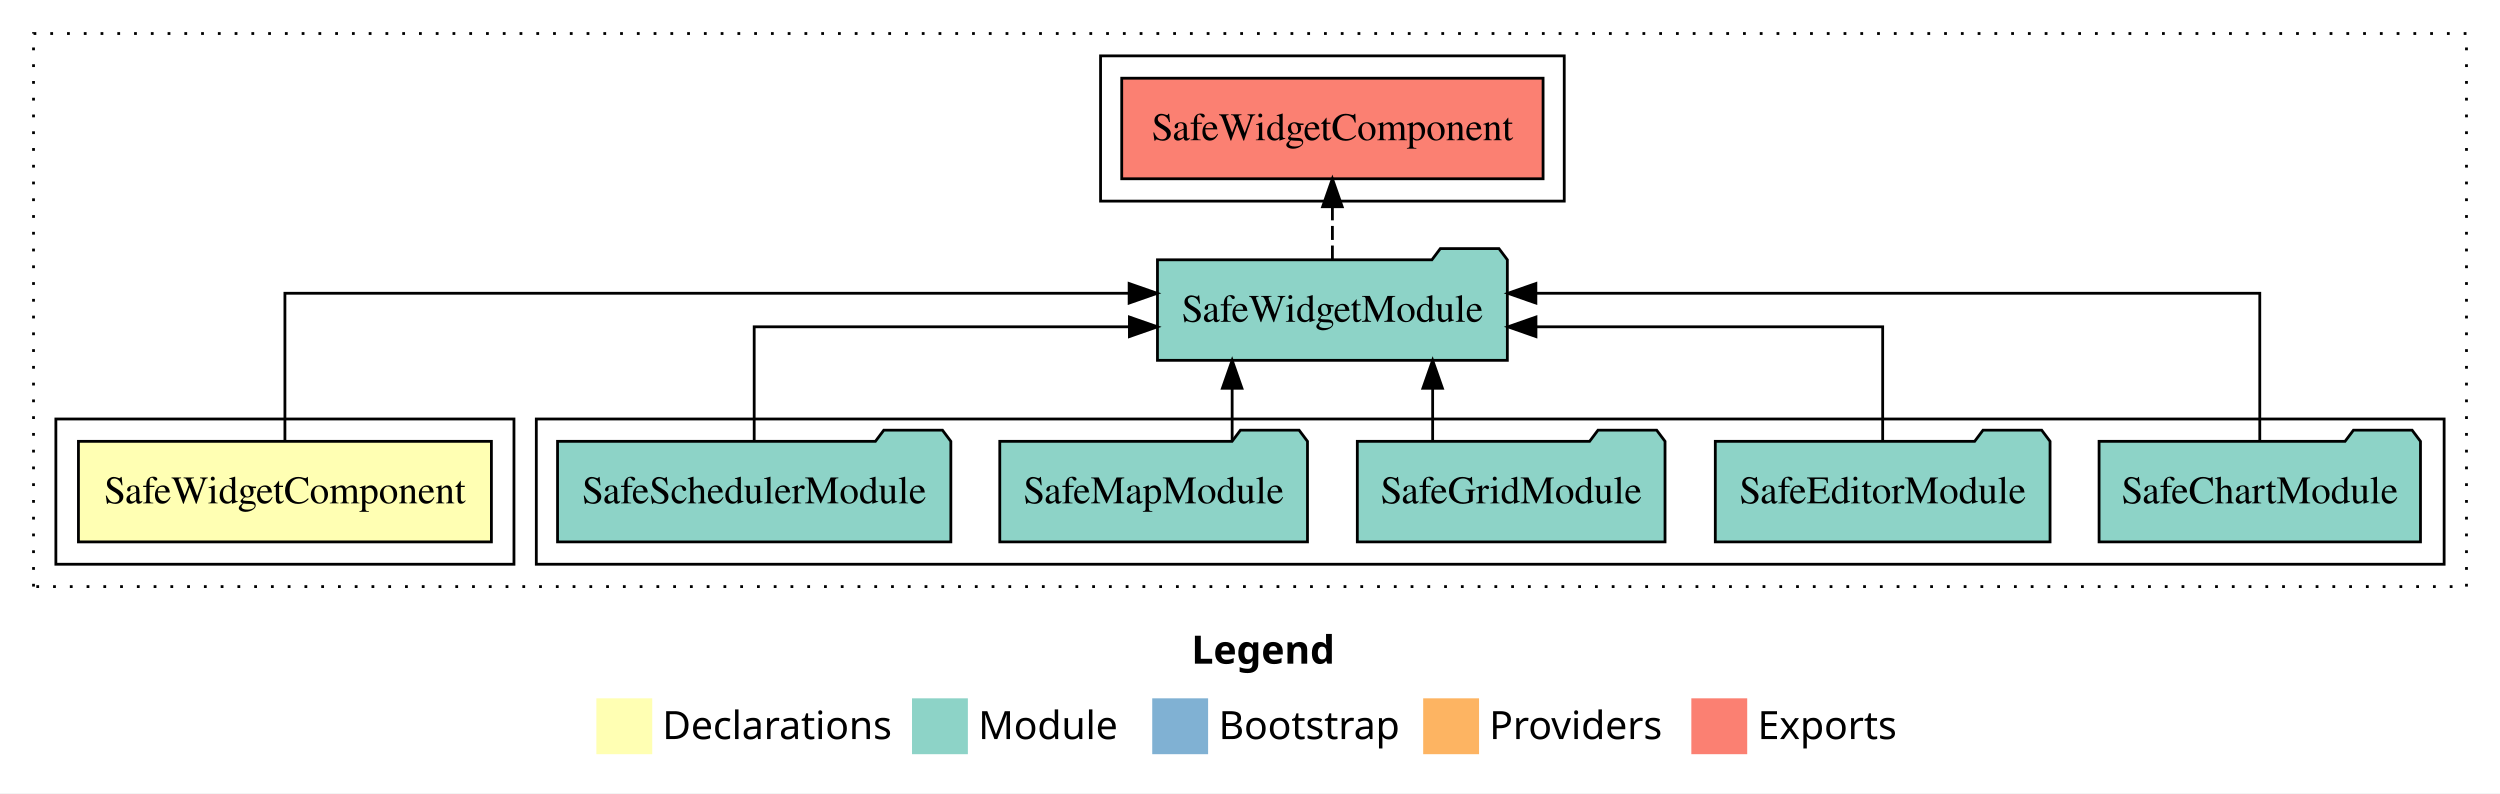
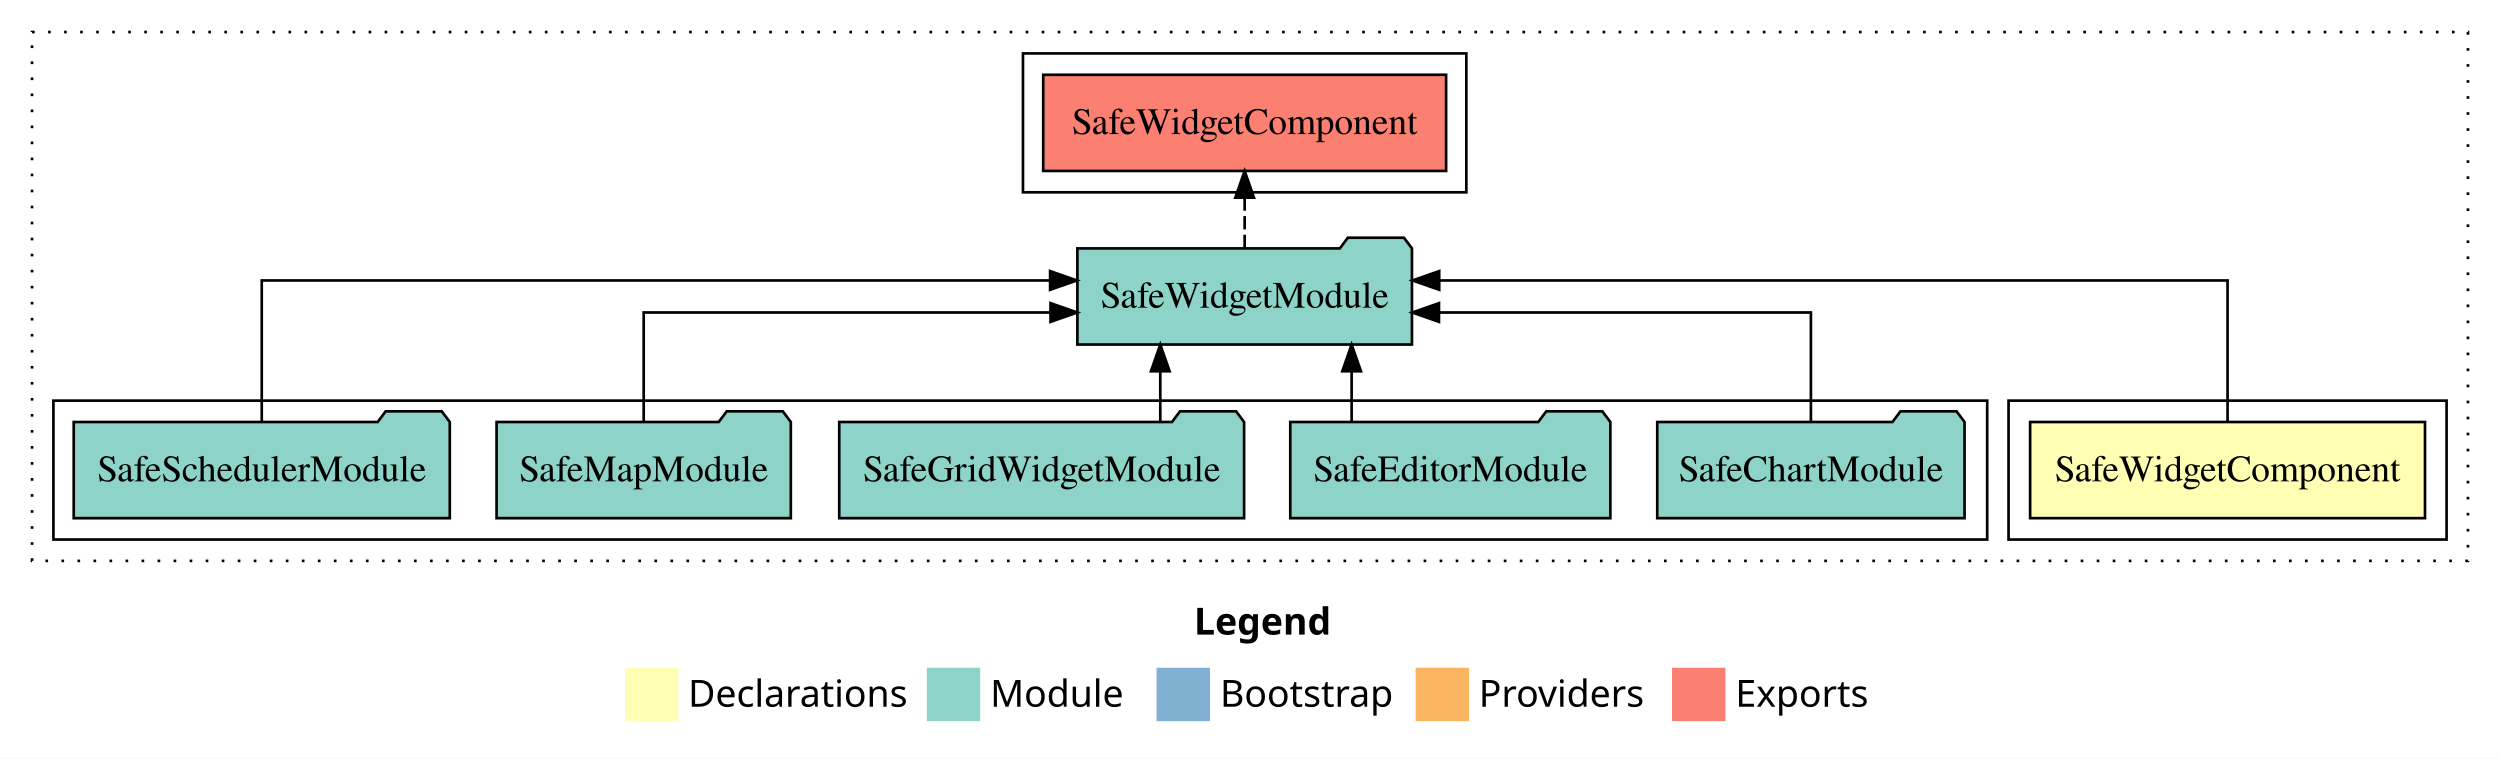
- <svg xmlns="http://www.w3.org/2000/svg" width="895pt" height="284pt" viewBox="0.00 0.00 895.00 284.00">
+ <svg xmlns="http://www.w3.org/2000/svg" width="936pt" height="284pt" viewBox="0.00 0.00 936.00 284.00">
  <g id="graph0" class="graph" transform="scale(1 1) rotate(0) translate(4 280)">
-     <polygon fill="white" stroke="transparent" points="-4,4 -4,-280 891,-280 891,4 -4,4" />
-     <text text-anchor="start" x="422.51" y="-42.4" font-family="sans-serif" font-weight="bold" font-size="14.00">Legend</text>
-     <polygon fill="#ffffb3" stroke="transparent" points="209.5,-10 209.5,-30 229.5,-30 229.5,-10 209.5,-10" />
-     <text text-anchor="start" x="233.13" y="-15.4" font-family="sans-serif" font-size="14.00">  Declarations</text>
-     <polygon fill="#8dd3c7" stroke="transparent" points="322.5,-10 322.5,-30 342.5,-30 342.5,-10 322.5,-10" />
-     <text text-anchor="start" x="346.23" y="-15.4" font-family="sans-serif" font-size="14.00">  Module</text>
-     <polygon fill="#80b1d3" stroke="transparent" points="408.5,-10 408.5,-30 428.5,-30 428.5,-10 408.5,-10" />
-     <text text-anchor="start" x="432.28" y="-15.4" font-family="sans-serif" font-size="14.00">  Bootstrap</text>
-     <polygon fill="#fdb462" stroke="transparent" points="505.5,-10 505.5,-30 525.5,-30 525.5,-10 505.5,-10" />
-     <text text-anchor="start" x="529.17" y="-15.4" font-family="sans-serif" font-size="14.00">  Providers</text>
-     <polygon fill="#fb8072" stroke="transparent" points="601.5,-10 601.5,-30 621.5,-30 621.5,-10 601.5,-10" />
-     <text text-anchor="start" x="625.23" y="-15.4" font-family="sans-serif" font-size="14.00">  Exports</text>
+     <polygon fill="white" stroke="transparent" points="-4,4 -4,-280 932,-280 932,4 -4,4" />
+     <text text-anchor="start" x="443.01" y="-42.4" font-family="sans-serif" font-weight="bold" font-size="14.00">Legend</text>
+     <polygon fill="#ffffb3" stroke="transparent" points="230,-10 230,-30 250,-30 250,-10 230,-10" />
+     <text text-anchor="start" x="253.63" y="-15.4" font-family="sans-serif" font-size="14.00">  Declarations</text>
+     <polygon fill="#8dd3c7" stroke="transparent" points="343,-10 343,-30 363,-30 363,-10 343,-10" />
+     <text text-anchor="start" x="366.73" y="-15.4" font-family="sans-serif" font-size="14.00">  Module</text>
+     <polygon fill="#80b1d3" stroke="transparent" points="429,-10 429,-30 449,-30 449,-10 429,-10" />
+     <text text-anchor="start" x="452.78" y="-15.4" font-family="sans-serif" font-size="14.00">  Bootstrap</text>
+     <polygon fill="#fdb462" stroke="transparent" points="526,-10 526,-30 546,-30 546,-10 526,-10" />
+     <text text-anchor="start" x="549.67" y="-15.4" font-family="sans-serif" font-size="14.00">  Providers</text>
+     <polygon fill="#fb8072" stroke="transparent" points="622,-10 622,-30 642,-30 642,-10 622,-10" />
+     <text text-anchor="start" x="645.73" y="-15.4" font-family="sans-serif" font-size="14.00">  Exports</text>
    <g id="clust1" class="cluster">
-       <polygon fill="none" stroke="black" stroke-dasharray="1,5" points="8,-70 8,-268 879,-268 879,-70 8,-70" />
+       <polygon fill="none" stroke="black" stroke-dasharray="1,5" points="8,-70 8,-268 920,-268 920,-70 8,-70" />
+     </g>
+     <g id="clust2" class="cluster">
+       <polygon fill="none" stroke="black" points="748,-78 748,-130 912,-130 912,-78 748,-78" />
    </g>
    <g id="clust4" class="cluster">
-       <polygon fill="none" stroke="black" points="188,-78 188,-130 871,-130 871,-78 188,-78" />
+       <polygon fill="none" stroke="black" points="16,-78 16,-130 740,-130 740,-78 16,-78" />
    </g>
    <g id="clust5" class="cluster">
-       <polygon fill="none" stroke="black" points="390,-208 390,-260 556,-260 556,-208 390,-208" />
-     </g>
-     <g id="clust2" class="cluster">
-       <polygon fill="none" stroke="black" points="16,-78 16,-130 180,-130 180,-78 16,-78" />
+       <polygon fill="none" stroke="black" points="379,-208 379,-260 545,-260 545,-208 379,-208" />
    </g>
    <g id="node1" class="node">
-       <polygon fill="#ffffb3" stroke="black" points="171.92,-122 24.08,-122 24.08,-86 171.92,-86 171.92,-122" />
-       <text text-anchor="middle" x="98" y="-99.8" font-family="Times,serif" font-size="14.00">SafeWidgetComponent</text>
+       <polygon fill="#ffffb3" stroke="black" points="903.92,-122 756.08,-122 756.08,-86 903.92,-86 903.92,-122" />
+       <text text-anchor="middle" x="830" y="-99.8" font-family="Times,serif" font-size="14.00">SafeWidgetComponent</text>
    </g>
    <g id="node2" class="node">
-       <polygon fill="#8dd3c7" stroke="black" points="535.63,-187 532.63,-191 511.63,-191 508.63,-187 410.37,-187 410.37,-151 535.63,-151 535.63,-187" />
-       <text text-anchor="middle" x="473" y="-164.8" font-family="Times,serif" font-size="14.00">SafeWidgetModule</text>
+       <polygon fill="#8dd3c7" stroke="black" points="524.63,-187 521.63,-191 500.63,-191 497.63,-187 399.37,-187 399.37,-151 524.63,-151 524.63,-187" />
+       <text text-anchor="middle" x="462" y="-164.8" font-family="Times,serif" font-size="14.00">SafeWidgetModule</text>
    </g>
    <g id="edge1" class="edge">
-       <path fill="none" stroke="black" d="M98,-122.28C98,-143.32 98,-175 98,-175 98,-175 400.23,-175 400.23,-175" />
-       <polygon fill="black" stroke="black" points="400.23,-178.5 410.23,-175 400.23,-171.5 400.23,-178.5" />
+       <path fill="none" stroke="black" d="M830,-122.28C830,-143.32 830,-175 830,-175 830,-175 534.84,-175 534.84,-175" />
+       <polygon fill="black" stroke="black" points="534.84,-171.5 524.84,-175 534.84,-178.5 534.84,-171.5" />
    </g>
    <g id="node8" class="node">
-       <polygon fill="#fb8072" stroke="black" points="548.42,-252 397.58,-252 397.58,-216 548.42,-216 548.42,-252" />
-       <text text-anchor="middle" x="473" y="-229.8" font-family="Times,serif" font-size="14.00">SafeWidgetComponent </text>
+       <polygon fill="#fb8072" stroke="black" points="537.42,-252 386.58,-252 386.58,-216 537.42,-216 537.42,-252" />
+       <text text-anchor="middle" x="462" y="-229.8" font-family="Times,serif" font-size="14.00">SafeWidgetComponent </text>
    </g>
    <g id="edge7" class="edge">
-       <path fill="none" stroke="black" stroke-dasharray="5,2" d="M473,-187.11C473,-187.11 473,-205.99 473,-205.99" />
-       <polygon fill="black" stroke="black" points="469.5,-205.99 473,-215.99 476.5,-205.99 469.5,-205.99" />
+       <path fill="none" stroke="black" stroke-dasharray="5,2" d="M462,-187.11C462,-187.11 462,-205.99 462,-205.99" />
+       <polygon fill="black" stroke="black" points="458.5,-205.99 462,-215.99 465.5,-205.99 458.5,-205.99" />
    </g>
    <g id="node3" class="node">
-       <polygon fill="#8dd3c7" stroke="black" points="862.53,-122 859.53,-126 838.53,-126 835.53,-122 747.47,-122 747.47,-86 862.53,-86 862.53,-122" />
-       <text text-anchor="middle" x="805" y="-99.8" font-family="Times,serif" font-size="14.00">SafeChartModule</text>
+       <polygon fill="#8dd3c7" stroke="black" points="731.53,-122 728.53,-126 707.53,-126 704.53,-122 616.47,-122 616.47,-86 731.53,-86 731.53,-122" />
+       <text text-anchor="middle" x="674" y="-99.8" font-family="Times,serif" font-size="14.00">SafeChartModule</text>
    </g>
    <g id="edge2" class="edge">
-       <path fill="none" stroke="black" d="M805,-122.28C805,-143.32 805,-175 805,-175 805,-175 545.84,-175 545.84,-175" />
-       <polygon fill="black" stroke="black" points="545.84,-171.5 535.84,-175 545.84,-178.5 545.84,-171.5" />
+       <path fill="none" stroke="black" d="M674,-122.02C674,-139.37 674,-163 674,-163 674,-163 534.75,-163 534.75,-163" />
+       <polygon fill="black" stroke="black" points="534.75,-159.5 524.75,-163 534.75,-166.5 534.75,-159.5" />
    </g>
    <g id="node4" class="node">
-       <polygon fill="#8dd3c7" stroke="black" points="729.92,-122 726.92,-126 705.92,-126 702.92,-122 610.08,-122 610.08,-86 729.92,-86 729.92,-122" />
-       <text text-anchor="middle" x="670" y="-99.8" font-family="Times,serif" font-size="14.00">SafeEditorModule</text>
+       <polygon fill="#8dd3c7" stroke="black" points="598.92,-122 595.92,-126 574.92,-126 571.92,-122 479.08,-122 479.08,-86 598.92,-86 598.92,-122" />
+       <text text-anchor="middle" x="539" y="-99.8" font-family="Times,serif" font-size="14.00">SafeEditorModule</text>
    </g>
    <g id="edge3" class="edge">
-       <path fill="none" stroke="black" d="M670,-122.02C670,-139.37 670,-163 670,-163 670,-163 545.87,-163 545.87,-163" />
-       <polygon fill="black" stroke="black" points="545.87,-159.5 535.87,-163 545.87,-166.5 545.87,-159.5" />
+       <path fill="none" stroke="black" d="M502.05,-122.11C502.05,-122.11 502.05,-140.99 502.05,-140.99" />
+       <polygon fill="black" stroke="black" points="498.55,-140.99 502.05,-150.99 505.55,-140.99 498.55,-140.99" />
    </g>
    <g id="node5" class="node">
-       <polygon fill="#8dd3c7" stroke="black" points="592.08,-122 589.08,-126 568.08,-126 565.08,-122 481.92,-122 481.92,-86 592.08,-86 592.08,-122" />
-       <text text-anchor="middle" x="537" y="-99.8" font-family="Times,serif" font-size="14.00">SafeGridModule</text>
+       <polygon fill="#8dd3c7" stroke="black" points="461.79,-122 458.79,-126 437.79,-126 434.79,-122 310.21,-122 310.21,-86 461.79,-86 461.79,-122" />
+       <text text-anchor="middle" x="386" y="-99.8" font-family="Times,serif" font-size="14.00">SafeGridWidgetModule</text>
    </g>
    <g id="edge4" class="edge">
-       <path fill="none" stroke="black" d="M508.89,-122.11C508.89,-122.11 508.89,-140.99 508.89,-140.99" />
-       <polygon fill="black" stroke="black" points="505.39,-140.99 508.89,-150.99 512.39,-140.99 505.39,-140.99" />
+       <path fill="none" stroke="black" d="M430.41,-122.11C430.41,-122.11 430.41,-140.99 430.41,-140.99" />
+       <polygon fill="black" stroke="black" points="426.91,-140.99 430.41,-150.99 433.91,-140.99 426.91,-140.99" />
    </g>
    <g id="node6" class="node">
-       <polygon fill="#8dd3c7" stroke="black" points="464.08,-122 461.08,-126 440.08,-126 437.08,-122 353.92,-122 353.92,-86 464.08,-86 464.08,-122" />
-       <text text-anchor="middle" x="409" y="-99.8" font-family="Times,serif" font-size="14.00">SafeMapModule</text>
+       <polygon fill="#8dd3c7" stroke="black" points="292.08,-122 289.08,-126 268.08,-126 265.08,-122 181.92,-122 181.92,-86 292.08,-86 292.08,-122" />
+       <text text-anchor="middle" x="237" y="-99.8" font-family="Times,serif" font-size="14.00">SafeMapModule</text>
    </g>
    <g id="edge5" class="edge">
-       <path fill="none" stroke="black" d="M437.11,-122.11C437.11,-122.11 437.11,-140.99 437.11,-140.99" />
-       <polygon fill="black" stroke="black" points="433.61,-140.99 437.11,-150.99 440.61,-140.99 433.61,-140.99" />
+       <path fill="none" stroke="black" d="M237,-122.02C237,-139.37 237,-163 237,-163 237,-163 389.32,-163 389.32,-163" />
+       <polygon fill="black" stroke="black" points="389.32,-166.5 399.32,-163 389.32,-159.5 389.32,-166.5" />
    </g>
    <g id="node7" class="node">
-       <polygon fill="#8dd3c7" stroke="black" points="336.4,-122 333.4,-126 312.4,-126 309.4,-122 195.6,-122 195.6,-86 336.4,-86 336.4,-122" />
-       <text text-anchor="middle" x="266" y="-99.8" font-family="Times,serif" font-size="14.00">SafeSchedulerModule</text>
+       <polygon fill="#8dd3c7" stroke="black" points="164.4,-122 161.4,-126 140.4,-126 137.4,-122 23.6,-122 23.6,-86 164.4,-86 164.4,-122" />
+       <text text-anchor="middle" x="94" y="-99.8" font-family="Times,serif" font-size="14.00">SafeSchedulerModule</text>
    </g>
    <g id="edge6" class="edge">
-       <path fill="none" stroke="black" d="M266,-122.02C266,-139.37 266,-163 266,-163 266,-163 400.33,-163 400.33,-163" />
-       <polygon fill="black" stroke="black" points="400.33,-166.5 410.33,-163 400.33,-159.5 400.33,-166.5" />
+       <path fill="none" stroke="black" d="M94,-122.28C94,-143.32 94,-175 94,-175 94,-175 389.16,-175 389.16,-175" />
+       <polygon fill="black" stroke="black" points="389.16,-178.5 399.16,-175 389.16,-171.5 389.16,-178.5" />
    </g>
  </g>
</svg>
